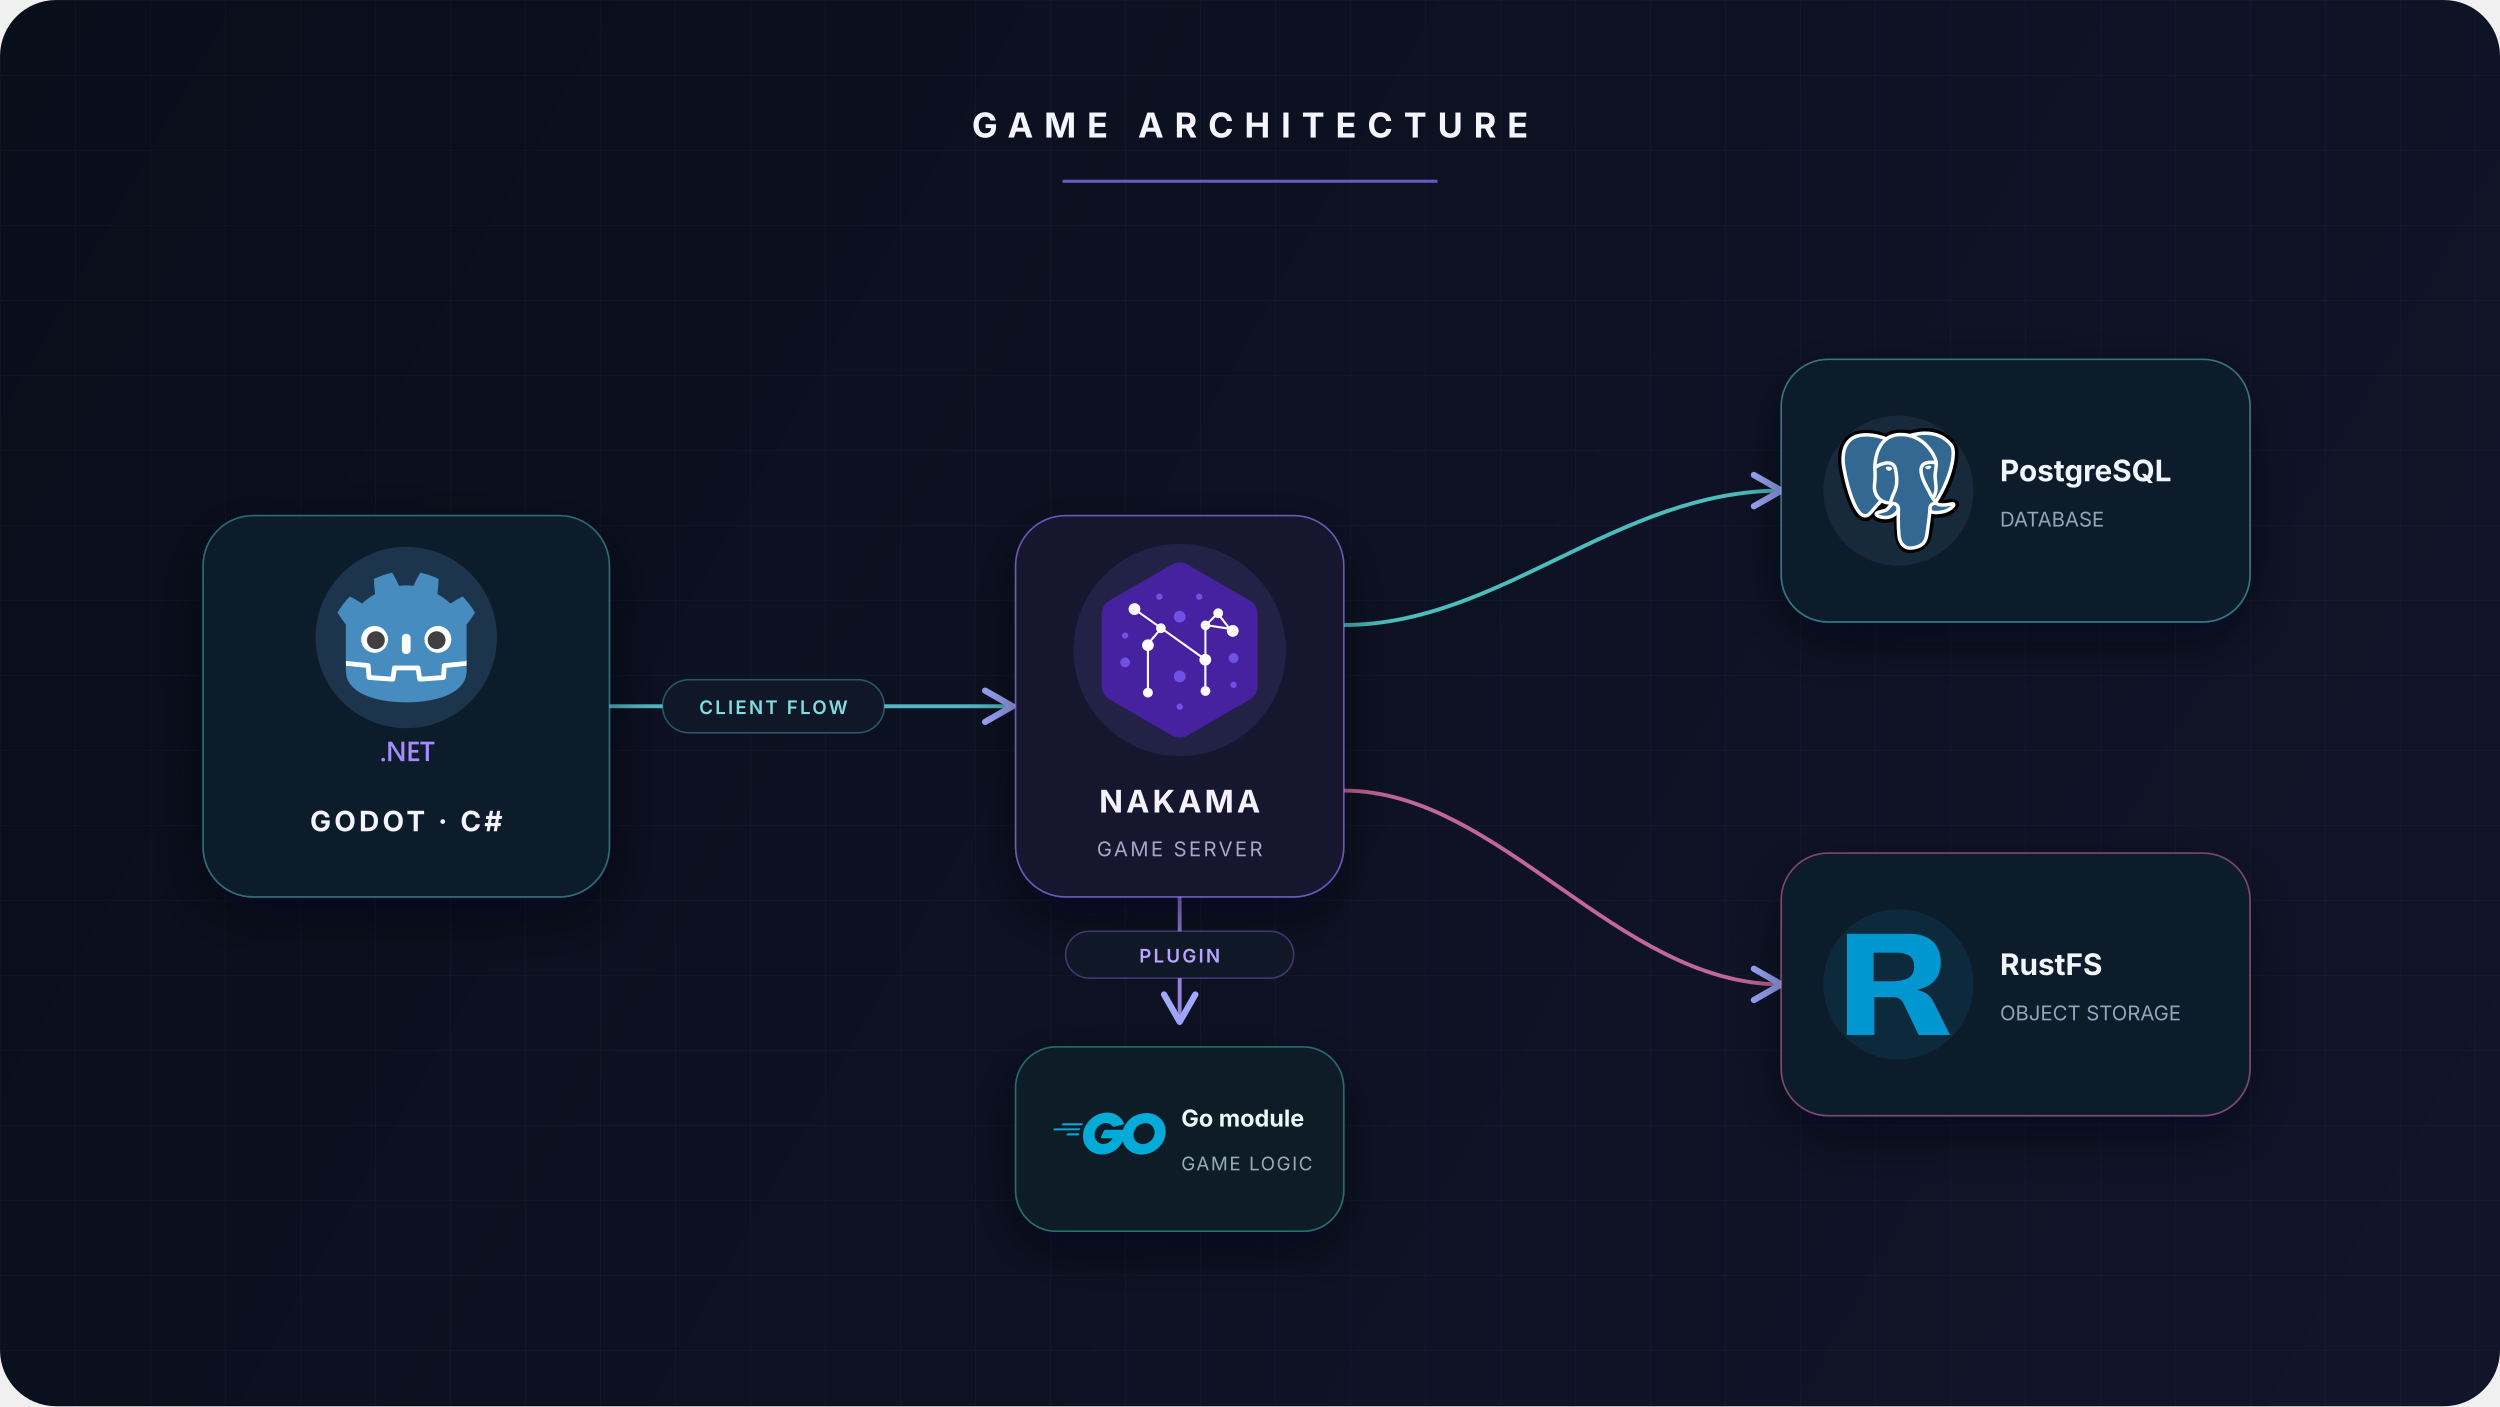
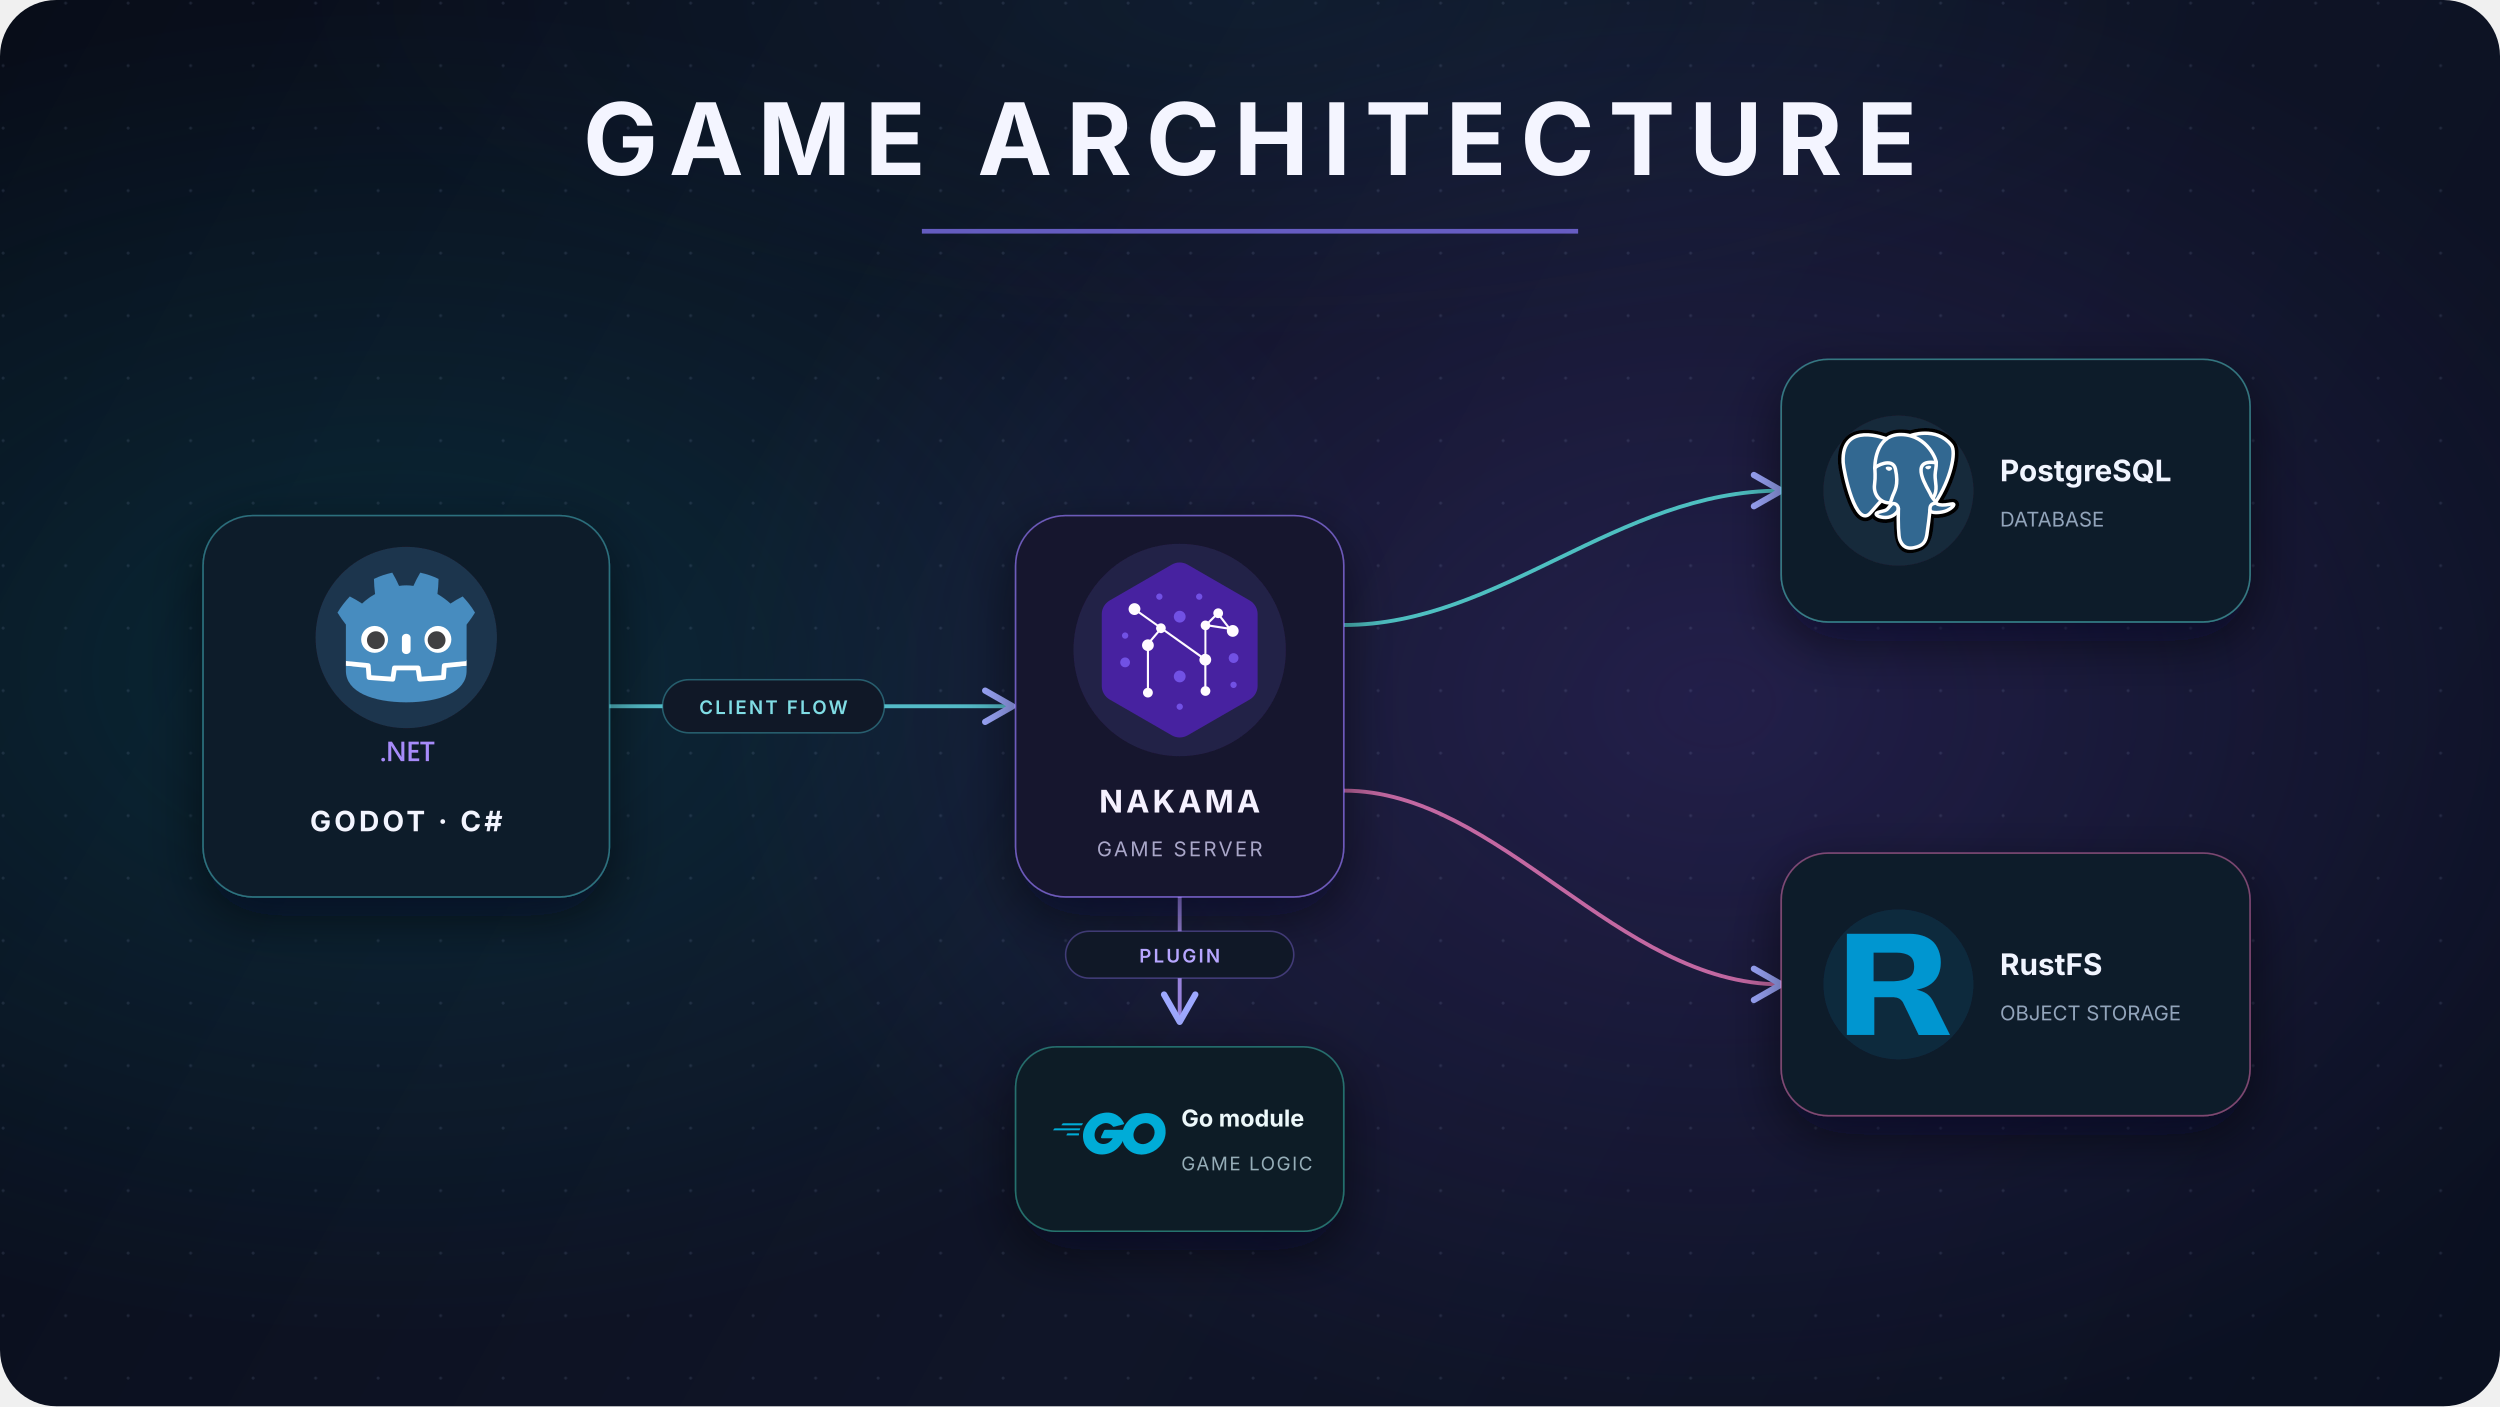
<svg xmlns="http://www.w3.org/2000/svg" width="1600" height="900" viewBox="0 0 1600 900" fill="none">
  <defs>
    <linearGradient id="bg" x1="0" y1="0" x2="1600" y2="900" gradientUnits="userSpaceOnUse">
-       <stop stop-color="#090E1B" />
-       <stop offset="1" stop-color="#11152A" />
+       <stop stop-color="#080D19" />
+       <stop offset=".55" stop-color="#101528" />
+       <stop offset="1" stop-color="#0A1020" />
    </linearGradient>
+     <radialGradient id="tealAura" cx="0" cy="0" r="1" gradientTransform="matrix(0 430 -650 0 250 430)" gradientUnits="userSpaceOnUse">
+       <stop stop-color="#087F8C" stop-opacity=".22" />
+       <stop offset="1" stop-color="#087F8C" stop-opacity="0" />
+     </radialGradient>
+     <radialGradient id="violetAura" cx="0" cy="0" r="1" gradientTransform="matrix(0 480 -650 0 1100 450)" gradientUnits="userSpaceOnUse">
+       <stop stop-color="#6040B7" stop-opacity=".24" />
+       <stop offset="1" stop-color="#6040B7" stop-opacity="0" />
+     </radialGradient>
+     <radialGradient id="topAura" cx="0" cy="0" r="1" gradientTransform="matrix(0 220 -620 0 800 0)" gradientUnits="userSpaceOnUse">
+       <stop stop-color="#1C5570" stop-opacity=".16" />
+       <stop offset="1" stop-color="#1C5570" stop-opacity="0" />
+     </radialGradient>
    <linearGradient id="beam" x1="320" y1="450" x2="1290" y2="450" gradientUnits="userSpaceOnUse">
      <stop stop-color="#49D9E8" />
      <stop offset=".52" stop-color="#8277FF" />
      <stop offset="1" stop-color="#EC74B7" />
    </linearGradient>
    <filter id="glow" x="-100%" y="-100%" width="300%" height="300%">
      <feGaussianBlur stdDeviation="18" />
    </filter>
    <filter id="shadow" x="-30%" y="-30%" width="160%" height="180%">
      <feDropShadow dx="0" dy="12" stdDeviation="18" flood-color="#030610" flood-opacity=".55" />
    </filter>
-     <pattern id="grid" width="48" height="48" patternUnits="userSpaceOnUse">
-       <path d="M48 0H0V48" stroke="#A9B9E5" stroke-opacity=".045" />
+     <pattern id="texture" width="40" height="40" patternUnits="userSpaceOnUse">
+       <circle cx="2" cy="2" r="1" fill="#A9B9E5" fill-opacity=".12" />
    </pattern>
    <marker id="arrow" markerWidth="10" markerHeight="10" refX="8" refY="5" orient="auto">
      <path d="M1 1L8 5L1 9" stroke="#9EA9FF" stroke-width="1.6" stroke-linecap="round" stroke-linejoin="round" />
    </marker>
    <symbol id="dotnet" viewBox="0 0 24 24">
      <path fill="currentColor" d="M24 8.77h-2.468v7.565h-1.425V8.77h-2.462V7.53H24zm-6.852 7.565h-4.821V7.53h4.63v1.24h-3.205v2.494h2.953v1.234h-2.953v2.604h3.396zm-6.708 0H8.882L4.78 9.863a2.896 2.896 0 0 1-.258-.51h-.036c.032.189.048.592.048 1.21v5.772H3.157V7.53h1.659l3.965 6.32c.167.261.275.442.323.54h.024c-.04-.233-.06-.629-.06-1.185V7.529h1.372zm-8.703-.693a.868.829 0 0 1-.869.829.868.829 0 0 1-.868-.83.868.829 0 0 1 .868-.828.868.829 0 0 1 .869.829Z" />
    </symbol>
    <symbol id="go" viewBox="0 0 205.4 76.7">
      <path fill="#00acd7" d="M15.5 23.2c-.4 0-.5-.2-.3-.5l2.1-2.7c.2-.3.7-.5 1.1-.5h35.7c.4 0 .5.3.3.6l-1.7 2.6c-.2.3-.7.6-1 .6zM.4 32.4c-.4 0-.5-.2-.3-.5l2.1-2.7c.2-.3.7-.5 1.1-.5h45.6c.4 0 .6.3.5.6l-.8 2.4c-.1.4-.5.6-.9.6zm24.2 9.2c-.4 0-.5-.3-.3-.6l1.4-2.5c.2-.3.6-.6 1-.6h20c.4 0 .6.3.6.7l-.2 2.4c0 .4-.4.7-.7.7z" />
      <path fill="#00acd7" d="M128.4 21.4c-6.3 1.6-10.6 2.8-16.8 4.4-1.5.4-1.6.5-2.9-1-1.5-1.7-2.6-2.8-4.7-3.8-6.3-3.1-12.4-2.2-18.1 1.5-6.8 4.4-10.3 10.9-10.2 19 .1 8 5.6 14.6 13.5 15.7 6.8.9 12.5-1.5 17-6.6.9-1.1 1.7-2.3 2.7-3.7H89.6c-2.1 0-2.6-1.3-1.9-3 1.3-3.1 3.7-8.3 5.1-10.9.3-.6 1-1.6 2.5-1.6h36.4c-.2 2.7-.2 5.4-.6 8.1-1.1 7.2-3.8 13.8-8.2 19.6-7.2 9.5-16.6 15.4-28.5 17-9.8 1.3-18.9-.6-26.9-6.6-7.4-5.6-11.6-13-12.7-22.2-1.3-10.9 1.9-20.7 8.5-29.3C70.4 8.7 79.8 2.8 91.3.7c9.4-1.7 18.4-.6 26.5 4.9 5.3 3.5 9.1 8.3 11.6 14.1.6.9.2 1.4-1 1.7" />
      <path fill="#00acd7" d="M161.5 76.7c-9.1-.2-17.4-2.8-24.4-8.8-5.9-5.1-9.6-11.6-10.8-19.3-1.8-11.3 1.3-21.3 8.1-30.2 7.3-9.6 16.1-14.6 28-16.7 10.2-1.8 19.8-.8 28.5 5.1 7.9 5.4 12.8 12.7 14.1 22.3 1.7 13.5-2.2 24.5-11.5 33.9-6.6 6.7-14.7 10.9-24 12.8-2.7.5-5.4.6-8 .9m23.8-40.4c-.1-1.3-.1-2.3-.3-3.3-1.8-9.9-10.9-15.5-20.4-13.3-9.3 2.1-15.3 8-17.5 17.4-1.8 7.8 2 15.7 9.2 18.9 5.5 2.4 11 2.1 16.3-.6 7.9-4.1 12.2-10.5 12.7-19.1" />
    </symbol>
    <symbol id="nakama" viewBox="0 0 512 512">
      <path fill="#4721a0" d="M484 360.9V151.1c0-16.5-8.8-31.8-23.2-40L279.1 6.2c-14.2-8.3-32-8.3-46.3 0L51.2 111.1C37 119.4 28 134.6 28 151.1v209.8c0 16.5 8.8 31.8 23.2 40l181.7 104.8c14.2 8.3 32 8.3 46.3 0l181.7-104.8c14.1-8.3 23.1-23.5 23.1-40" />
      <path fill="#7151e4" d="M413.6 348.7c-5.1 0-9.3 4.2-9.3 9.3s4.2 9.3 9.3 9.3 9.3-4.2 9.3-9.3-4.2-9.3-9.3-9.3m-157.5 63.9c-5.1 0-9.3 4.2-9.3 9.3s4.2 9.3 9.3 9.3 9.3-4.2 9.3-9.3-4.2-9.3-9.3-9.3m57-322c-5.1 0-9.3 4.2-9.3 9.3s4.2 9.3 9.3 9.3 9.3-4.2 9.3-9.3-4.2-9.3-9.3-9.3m-116.6 0c-5.1 0-9.3 4.2-9.3 9.3s4.2 9.3 9.3 9.3 9.3-4.2 9.3-9.3-4.1-9.3-9.3-9.3M413.6 294c7.8 0 14.4-6.4 14.4-14.4s-6.4-14.4-14.4-14.4-14.2 6.4-14.2 14.4 6.3 14.4 14.2 14.4m-157.5 22.1c-9.6 0-17.3 7.8-17.3 17.3 0 9.4 7.8 17.3 17.3 17.3s17.3-7.8 17.3-17.3-7.9-17.3-17.3-17.3m0-174.9c-9.6 0-17.3 7.8-17.3 17.3 0 9.4 7.8 17.3 17.3 17.3s17.3-7.8 17.3-17.3-7.9-17.3-17.3-17.3M96.4 223.1c5.1 0 9.3-4.2 9.3-9.3s-4.2-9.3-9.3-9.3-9.3 4.2-9.3 9.3 4.1 9.3 9.3 9.3m0 54.7c-7.8 0-14.4 6.4-14.4 14.4s6.4 14.4 14.4 14.4 14.2-6.4 14.2-14.4-6.4-14.4-14.2-14.4" />
      <path fill="#fffbff" d="M411.3 182.9c-4.1 0-7.7 1.6-10.6 4l-21.9-28.3c2.5-2.6 4.1-6.2 4.1-10.1 0-8-6.4-14.4-14.2-14.4s-14.4 6.4-14.4 14.4c0 2.6.8 4.9 2 6.9l-16.9 16.9c-2.3-1.5-4.9-2.6-7.8-2.6-8 0-14.2 6.4-14.2 14.4 0 6.8 4.7 12.2 10.9 13.7v69.3c-3.5.6-6.4 2.5-8.8 4.8l-105.3-74.8c.9-2.3 1.4-4.7.9-7.2-1.4-7.7-8.6-13.1-16.5-11.7-2.5.4-4.7 1.6-6.5 3.2l-53-37.7c1.5-3.1 2.4-6.6 1.8-10.3-1.6-9.4-10.6-15.8-20-14.2s-15.8 10.6-14.2 20 10.6 15.8 20 14.2c3.6-.6 6.5-2.5 8.9-4.8l52.9 37.6c-1.3 2.6-2 5.5-1.4 8.5.5 2.6 1.8 4.7 3.4 6.6l-21.1 24.8c-2-.8-4.1-1.3-6.3-1.3-9.6 0-17.3 7.8-17.3 17.3 0 8.4 6.3 15.2 14.2 16.7v108c-6.4 1.4-11.4 6.9-11.4 13.8 0 8 6.4 14.4 14.4 14.4s14.4-6.4 14.4-14.4c0-6.8-4.8-12.3-11.2-13.8v-108c7.9-1.6 14.1-8.3 14.1-16.6 0-5-2.3-9.4-5.7-12.6l20.7-24.4c2.5 1.2 5.3 1.9 8.2 1.3 3-.6 5.4-2.2 7.5-4.2L315.6 277c-1.5 3.1-2.4 6.6-1.8 10.3 1.3 7.5 7.2 12.8 14.2 14.1v60.7c-6.2 1.6-10.9 6.9-10.9 13.7 0 8 6.4 14.4 14.2 14.4s14.4-6.4 14.4-14.4c0-7-5-12.5-11.5-13.8v-60.6c9.2-1.8 15.3-10.6 13.8-19.8-1.2-7.3-6.9-12.7-13.8-14V198c5.1-1.1 9.2-4.8 10.7-9.8l49.9 7.7c-.4 1.4-.9 2.7-.9 4.3 0 9.4 7.8 17.3 17.3 17.3 9.4 0 17.3-7.8 17.3-17.3.1-9.4-7.7-17.3-17.2-17.3m-65.9-1c-.3-1.8-.9-3.5-1.8-5l16.8-16.8c2.3 1.7 5.1 2.8 8.2 2.8 1.7 0 3.3-.4 4.9-1l21.4 27.6z" />
    </symbol>
    <symbol id="postgres" viewBox="0 0 432.071 445.383">
      <g style="fill-rule:nonzero;clip-rule:nonzero;fill:none;stroke:#fff;stroke-width:12.465;stroke-linecap:round;stroke-linejoin:round;stroke-miterlimit:4">
        <path d="M323.205 324.227c2.833-23.601 1.984-27.062 19.563-23.239l4.463.392c13.517.615 31.199-2.174 41.587-7 22.362-10.376 35.622-27.7 13.572-23.148-50.297 10.376-53.755-6.655-53.755-6.655 53.111-78.803 75.313-178.836 56.149-203.322-52.27-66.789-142.748-35.206-144.262-34.386l-.482.089c-9.938-2.062-21.06-3.294-33.554-3.496-22.761-.374-40.032 5.967-53.133 15.904 0 0-161.408-66.498-153.899 83.628 1.597 31.936 45.777 241.655 98.47 178.31 19.259-23.163 37.871-42.748 37.871-42.748 9.242 6.14 20.307 9.272 31.912 8.147l.897-.765c-.281 2.876-.157 5.689.359 9.019-13.572 15.167-9.584 17.83-36.723 23.416-27.457 5.659-11.326 15.734-.797 18.367 12.768 3.193 42.305 7.716 62.268-20.224l-.795 3.188c5.325 4.26 4.965 30.619 5.72 49.452.756 18.834 2.017 36.409 5.856 46.771 3.839 10.36 8.369 37.05 44.036 29.406 29.809-6.388 52.6-15.582 54.677-101.107" style="fill:#000;stroke:#000;stroke-width:37.395;stroke-linecap:butt;stroke-linejoin:miter" />
        <path stroke="none" d="M402.395 271.23c-50.302 10.376-53.76-6.655-53.76-6.655 53.111-78.808 75.313-178.843 56.153-203.326-52.27-66.785-142.752-35.2-144.262-34.38l-.486.087c-9.938-2.063-21.06-3.292-33.56-3.496-22.761-.373-40.026 5.967-53.127 15.902 0 0-161.411-66.495-153.904 83.63 1.597 31.938 45.776 241.657 98.471 178.312 19.26-23.163 37.869-42.748 37.869-42.748 9.243 6.14 20.308 9.272 31.908 8.147l.901-.765c-.28 2.876-.152 5.689.361 9.019-13.575 15.167-9.586 17.83-36.723 23.416-27.459 5.659-11.328 15.734-.796 18.367 12.768 3.193 42.307 7.716 62.266-20.224l-.796 3.188c5.319 4.26 9.054 27.711 8.428 48.969s-1.044 35.854 3.147 47.254 8.368 37.05 44.042 29.406c29.809-6.388 45.256-22.942 47.405-50.555 1.525-19.631 4.976-16.729 5.194-34.28l2.768-8.309c3.192-26.611.507-35.196 18.872-31.203l4.463.392c13.517.615 31.208-2.174 41.591-7 22.358-10.376 35.618-27.7 13.573-23.148z" style="fill:#336791;stroke:none" />
        <path d="M215.866 286.484c-1.385 49.516.348 99.377 5.193 111.495 4.848 12.118 15.223 35.688 50.9 28.045 29.806-6.39 40.651-18.756 45.357-46.051 3.466-20.082 10.148-75.854 11.005-87.281M173.104 38.256S11.583-27.76 19.092 122.365c1.597 31.938 45.779 241.664 98.473 178.316 19.256-23.166 36.671-41.335 36.671-41.335M260.349 26.207c-5.591 1.753 89.848-34.889 144.087 34.417 19.159 24.484-3.043 124.519-56.153 203.329" />
        <path d="M348.282 263.953s3.461 17.036 53.764 6.653c22.04-4.552 8.776 12.774-13.577 23.155-18.345 8.514-59.474 10.696-60.146-1.069-1.729-30.355 21.647-21.133 19.96-28.739-1.525-6.85-11.979-13.573-18.894-30.338-6.037-14.633-82.796-126.849 21.287-110.183 3.813-.789-27.146-99.002-124.553-100.599-97.385-1.597-94.19 119.762-94.19 119.762" style="stroke-linejoin:bevel" />
        <path d="M188.604 274.334c-13.577 15.166-9.584 17.829-36.723 23.417-27.459 5.66-11.326 15.733-.797 18.365 12.768 3.195 42.307 7.718 62.266-20.229 6.078-8.509-.036-22.086-8.385-25.547-4.034-1.671-9.428-3.765-16.361 3.994" />
        <path d="M187.715 274.069c-1.368-8.917 2.93-19.528 7.536-31.942 6.922-18.626 22.893-37.255 10.117-96.339-9.523-44.029-73.396-9.163-73.436-3.193-.039 5.968 2.889 30.26-1.067 58.548-5.162 36.913 23.488 68.132 56.479 64.938" />
        <path d="M172.517 141.7c-.288 2.039 3.733 7.48 8.976 8.207 5.234.73 9.714-3.522 9.998-5.559.284-2.039-3.732-4.285-8.977-5.015-5.237-.731-9.719.333-9.996 2.367z" style="fill:#fff;stroke-width:4.155;stroke-linecap:butt;stroke-linejoin:miter" />
        <path d="M331.941 137.543c.284 2.039-3.732 7.48-8.976 8.207-5.238.73-9.718-3.522-10.005-5.559-.277-2.039 3.74-4.285 8.979-5.015s9.718.333 10.002 2.368z" style="fill:#fff;stroke-width:2.078;stroke-linecap:butt;stroke-linejoin:miter" />
        <path d="M350.676 123.432c.863 15.994-3.445 26.888-3.988 43.914-.804 24.748 11.799 53.074-7.191 81.435" />
      </g>
    </symbol>
    <symbol id="rustfs" viewBox="0 0 512 512">
      <path fill="#0196d0" d="M435.3 353.5c-23.4-49.2-46.3-59.9-90-71.4 64.6-10 121-48.4 121-136 0-38.4-14.6-83-43.7-106.8C394.1 15.6 355.5 4.8 308 4.8H0v502.3h136.2V319.8h96.9c17.7 1.5 33.6 6.1 45.6 26.1l77.9 161.3H512zM306.1 223.7c-16.5 10-41.2 15.4-72.9 16.9H132.5V98.5h114.1c28.3 0 50.3 5.6 65.9 16.9 14.6 10.8 21.5 27.7 21.5 52.2-.1 26.2-8.9 45.4-27.9 56.1" />
    </symbol>
  </defs>
  <rect width="1600" height="900" rx="36" fill="url(#bg)" />
-   <rect width="1600" height="900" rx="36" fill="url(#grid)" />
-   <text x="800" y="88" fill="#F4F5FF" font-family="Inter,Segoe UI,Arial,sans-serif" font-size="22" font-weight="700" letter-spacing="7" text-anchor="middle">GAME ARCHITECTURE</text>
-   <path d="M680 116H920" stroke="#8A79FF" stroke-opacity=".7" stroke-width="2" />
+   <rect width="1600" height="900" rx="36" fill="url(#tealAura)" />
+   <rect width="1600" height="900" rx="36" fill="url(#violetAura)" />
+   <rect width="1600" height="900" rx="36" fill="url(#topAura)" />
+   <rect width="1600" height="900" rx="36" fill="url(#texture)" />
+   <text x="800" y="112" fill="#F4F5FF" font-family="Inter,Segoe UI,Arial,sans-serif" font-size="64" font-weight="700" letter-spacing="9" text-anchor="middle">GAME ARCHITECTURE</text>
+   <path d="M590 148H1010" stroke="#8A79FF" stroke-opacity=".7" stroke-width="3" />
  <g opacity=".32" filter="url(#glow)">
    <path d="M365 452H1235" stroke="url(#beam)" stroke-width="26" />
  </g>
  <path d="M368 452H648" stroke="#63DCE8" stroke-opacity=".82" stroke-width="2.5" marker-end="url(#arrow)" />
  <path d="M860 400C960 400 1035 314 1140 314" stroke="#56D9D6" stroke-opacity=".86" stroke-width="2.5" marker-end="url(#arrow)" />
  <path d="M860 506C960 506 1035 630 1140 630" stroke="#E779B8" stroke-opacity=".82" stroke-width="2.5" marker-end="url(#arrow)" />
  <path d="M755 570V654" stroke="#B499FF" stroke-opacity=".82" stroke-width="2.5" marker-end="url(#arrow)" />
  <g filter="url(#shadow)">
    <rect x="130" y="330" width="260" height="244" rx="32" fill="#111B2A" stroke="#55D8E6" stroke-opacity=".42" />
    <circle cx="260" cy="408" r="58" fill="#478CBF" fill-opacity=".24" />
    <svg x="216" y="364" width="88" height="88" viewBox="48 76.87 928 875.13">
      <path d="m0 0s-.325 1.994-.515 1.976l-36.182-3.491c-2.879-.278-5.115-2.574-5.317-5.459l-.994-14.247L-71-23.218l-1.904 12.912c-.424 2.872-2.932 5.037-5.835 5.037h-38.188c-2.902.0-5.41-2.165-5.834-5.037l-1.905-12.912-27.992 1.997-.994 14.247c-.202 2.886-2.438 5.182-5.317 5.46l-36.2 3.49c-.187.018-.324-1.978-.511-1.978l-.049-7.83 30.658-4.944 1.004-14.374c.203-2.91 2.551-5.263 5.463-5.472l38.551-2.75c.146-.01.29-.016.434-.016 2.897.0 5.401 2.166 5.825 5.038l1.959 13.286h28.005l1.959-13.286c.423-2.871 2.93-5.037 5.831-5.037.142.0.284.005.423.015l38.556 2.75c2.911.209 5.26 2.562 5.463 5.472l1.003 14.374 30.645 4.966z" fill="#fff" transform="matrix(4.162611 0 0 -4.162611 919.2406 673.1521)" />
      <path d="m0 0v-47.514-6.035-5.492c.108-.001.216-.005.323-.015l36.196-3.49c1.896-.183 3.382-1.709 3.514-3.609l1.116-15.978 31.574-2.253 2.175 14.747c.282 1.912 1.922 3.329 3.856 3.329h38.188c1.933.0 3.573-1.417 3.855-3.329l2.175-14.747 31.575 2.253 1.115 15.978c.133 1.9 1.618 3.425 3.514 3.609l36.182 3.49c.107.01.214.014.322.015v4.711l.015.005v54.325c5.097 6.416 9.923 13.494 13.621 19.449-5.651 9.62-12.575 18.217-19.976 26.182-6.864-3.455-13.531-7.369-19.828-11.534-3.151 3.132-6.7 5.694-10.186 8.372-3.425 2.751-7.285 4.768-10.946 7.118 1.09 8.117 1.629 16.108 1.846 24.448-9.446 4.754-19.519 7.906-29.708 10.17-4.068-6.837-7.788-14.241-11.028-21.479-3.842.642-7.702.88-11.567.926v.006c-.027.0-.052-.006-.075-.006-.024.0-.049.006-.073.006v-.006c-3.872-.046-7.729-.284-11.572-.926-3.238 7.238-6.956 14.642-11.03 21.479-10.184-2.264-20.258-5.416-29.703-10.17.216-8.34.755-16.331 1.848-24.448-3.668-2.35-7.523-4.367-10.949-7.118-3.481-2.678-7.036-5.24-10.188-8.372-6.297 4.165-12.962 8.079-19.828 11.534-7.401-7.965-14.321-16.562-19.974-26.182 4.443-6.974 9.208-13.983 13.621-19.449z" fill="#478cbf" transform="matrix(4.162611 0 0 -4.162611 104.6989 427.3873)" />
      <path d="m0 0-1.121-16.063c-.135-1.936-1.675-3.477-3.611-3.616l-38.555-2.751c-.094-.007-.188-.01-.281-.01-1.916.0-3.569 1.406-3.852 3.33l-2.211 14.994H-81.09l-2.211-14.994c-.297-2.018-2.101-3.469-4.133-3.32l-38.555 2.751c-1.936.139-3.476 1.68-3.611 3.616L-130.721.0l-32.547 3.138c.015-3.498.06-7.33.06-8.093.0-34.374 43.605-50.896 97.781-51.086h.066.067c54.176.19 97.766 16.712 97.766 51.086.0.777.047 4.593.063 8.093z" fill="#478cbf" transform="matrix(4.162611 0 0 -4.162611 784.0714 718.7231)" />
      <path d="m0 0c0-12.052-9.765-21.815-21.813-21.815-12.042.0-21.81 9.763-21.81 21.815.0 12.044 9.768 21.802 21.81 21.802C-9.765 21.802.0 12.044.0.0" fill="#fff" transform="matrix(4.162611 0 0 -4.162611 389.2148 527.1513)" />
      <path d="m0 0c0-7.994-6.479-14.473-14.479-14.473-7.996.0-14.479 6.479-14.479 14.473s6.483 14.479 14.479 14.479C-6.479 14.479.0 7.994.0.0" fill="#414042" transform="matrix(4.162611 0 0 -4.162611 367.3669 532.5371)" />
      <path d="m0 0c-3.878.0-7.021 2.858-7.021 6.381v20.081c0 3.52 3.143 6.381 7.021 6.381s7.028-2.861 7.028-6.381V6.381c0-3.523-3.15-6.381-7.028-6.381" fill="#fff" transform="matrix(4.162611 0 0 -4.162611 511.9934 626.2198)" />
      <path d="m0 0c0-12.052 9.765-21.815 21.815-21.815 12.041.0 21.808 9.763 21.808 21.815.0 12.044-9.767 21.802-21.808 21.802C9.765 21.802.0 12.044.0.0" fill="#fff" transform="matrix(4.162611 0 0 -4.162611 634.7871 527.1513)" />
      <path d="m0 0c0-7.994 6.477-14.473 14.471-14.473C22.473-14.473 28.95-7.994 28.95.0s-6.477 14.479-14.479 14.479C6.477 14.479.0 7.994.0.0" fill="#414042" transform="matrix(4.162611 0 0 -4.162611 656.6406 532.5371)" />
    </svg>
    <use href="#dotnet" x="244" y="464" width="34" height="34" color="#A68BFA" />
    <text x="260" y="532" fill="#F2F5FF" font-family="Inter,Segoe UI,Arial,sans-serif" font-size="18" font-weight="700" letter-spacing="2" text-anchor="middle">GODOT · C#</text>
  </g>
  <g filter="url(#shadow)">
    <rect x="650" y="330" width="210" height="244" rx="32" fill="#17152D" stroke="#987CFF" stroke-opacity=".65" />
    <circle cx="755" cy="416" r="68" fill="#826DFF" fill-opacity=".12" />
    <use href="#nakama" x="699" y="360" width="112" height="112" />
    <text x="755" y="520" fill="#F5F1FF" font-family="Inter,Segoe UI,Arial,sans-serif" font-size="20" font-weight="700" letter-spacing="2" text-anchor="middle">NAKAMA</text>
    <text x="755" y="548" fill="#A9A7C9" font-family="Inter,Segoe UI,Arial,sans-serif" font-size="13" letter-spacing="1.5" text-anchor="middle">GAME SERVER</text>
  </g>
  <g filter="url(#shadow)">
    <rect x="650" y="670" width="210" height="118" rx="26" fill="#101D27" stroke="#38B8A8" stroke-opacity=".52" />
    <use href="#go" x="674" y="712" width="72" height="27" />
    <text x="756" y="721" fill="#ECF8FA" font-family="Inter,Segoe UI,Arial,sans-serif" font-size="15" font-weight="700">Go module</text>
    <text x="756" y="749" fill="#95AEB8" font-family="Inter,Segoe UI,Arial,sans-serif" font-size="12" letter-spacing="1">GAME LOGIC</text>
  </g>
  <g filter="url(#shadow)">
    <rect x="1140" y="230" width="300" height="168" rx="30" fill="#111B2A" stroke="#56D9D6" stroke-opacity=".48" />
    <circle cx="1215" cy="314" r="48" fill="#4D91B8" fill-opacity=".12" />
    <use href="#postgres" x="1175" y="274" width="80" height="80" />
    <text x="1280" y="308" fill="#F0F5FF" font-family="Inter,Segoe UI,Arial,sans-serif" font-size="19" font-weight="700">PostgreSQL</text>
    <text x="1280" y="337" fill="#91A5BB" font-family="Inter,Segoe UI,Arial,sans-serif" font-size="13">DATABASE</text>
  </g>
  <g filter="url(#shadow)">
    <rect x="1140" y="546" width="300" height="168" rx="30" fill="#111B2A" stroke="#E779B8" stroke-opacity=".48" />
    <circle cx="1215" cy="630" r="48" fill="#0196D0" fill-opacity=".12" />
    <use href="#rustfs" x="1182" y="597" width="66" height="66" />
    <text x="1280" y="624" fill="#F0F5FF" font-family="Inter,Segoe UI,Arial,sans-serif" font-size="19" font-weight="700">RustFS</text>
    <text x="1280" y="653" fill="#91A5BB" font-family="Inter,Segoe UI,Arial,sans-serif" font-size="13">OBJECT STORAGE</text>
  </g>
  <g font-family="Inter,Segoe UI,Arial,sans-serif" font-size="12" font-weight="600" letter-spacing="1.4" text-anchor="middle">
    <rect x="424" y="435" width="142" height="34" rx="17" fill="#101827" stroke="#55D8E6" stroke-opacity=".35" />
    <text x="495" y="457" fill="#80DDE5">CLIENT FLOW</text>
    <rect x="682" y="596" width="146" height="30" rx="15" fill="#101827" stroke="#987CFF" stroke-opacity=".35" />
    <text x="755" y="616" fill="#B7A6FF">PLUGIN</text>
  </g>
</svg>
